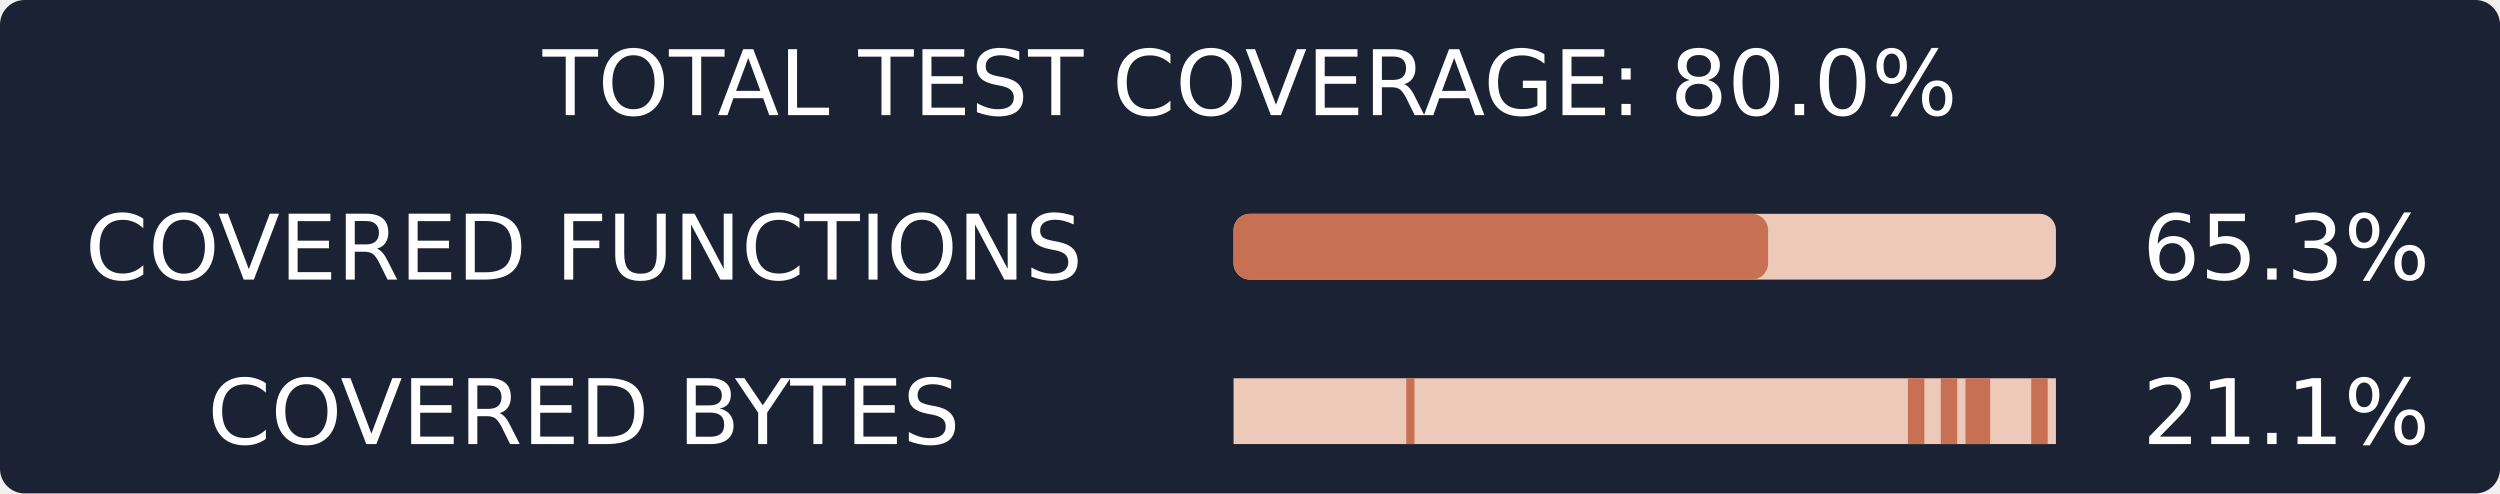
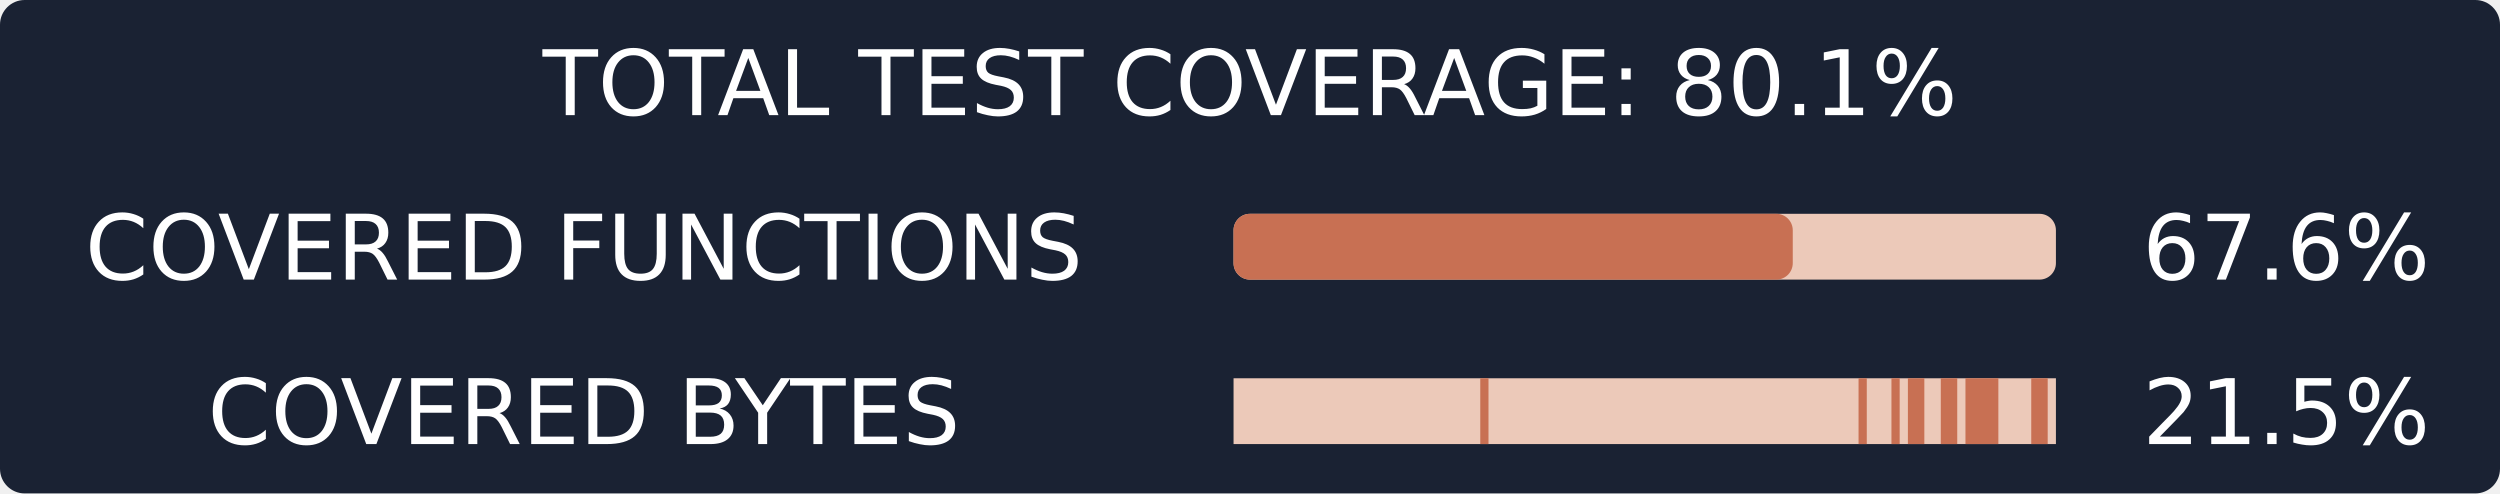
- <svg xmlns="http://www.w3.org/2000/svg" width="304" height="60" role="img" aria-label="decomp: 65.3% of functions, 21.1% of code bytes done; the total test coverage over all of them is 80.0%">
+ <svg xmlns="http://www.w3.org/2000/svg" width="304" height="60" role="img" aria-label="decomp: 67.6% of functions, 21.5% of code bytes done; the total test coverage over all of them is 80.1%">
  <clipPath id="r">
    <rect width="304" height="60" rx="3" />
  </clipPath>
  <g clip-path="url(#r)">
    <rect width="304" height="60" fill="#1a2233" />
    <rect x="150" y="26" width="100" height="8" rx="2" fill="#ecc9b9" />
-     <rect x="150" y="26" width="65" height="8" rx="2" fill="#c87053" />
+     <rect x="150" y="26" width="68" height="8" rx="2" fill="#c87053" />
    <rect x="150" y="46" width="100" height="8" fill="#ecc9b9" />
-     <rect x="171" y="46" width="1" height="8" fill="#c87053" />
+     <rect x="180" y="46" width="1" height="8" fill="#c87053" />
+     <rect x="226" y="46" width="1" height="8" fill="#c87053" />
+     <rect x="230" y="46" width="1" height="8" fill="#c87053" />
    <rect x="232" y="46" width="2" height="8" fill="#c87053" />
    <rect x="236" y="46" width="2" height="8" fill="#c87053" />
-     <rect x="239" y="46" width="3" height="8" fill="#c87053" />
+     <rect x="239" y="46" width="4" height="8" fill="#c87053" />
    <rect x="247" y="46" width="2" height="8" fill="#c87053" />
  </g>
  <g fill="#fff" font-family="Verdana,DejaVu Sans,sans-serif" font-size="11" text-anchor="middle">
    <text x="71" y="34">COVERED FUNCTIONS</text>
    <text x="71" y="54">COVERED BYTES</text>
-     <text x="278" y="34">65.3%</text>
-     <text x="278" y="54">21.1%</text>
-     <text x="152" y="14">TOTAL TEST COVERAGE: 80.0%</text>
+     <text x="278" y="34">67.6%</text>
+     <text x="278" y="54">21.5%</text>
+     <text x="152" y="14">TOTAL TEST COVERAGE: 80.1%</text>
  </g>
</svg>
